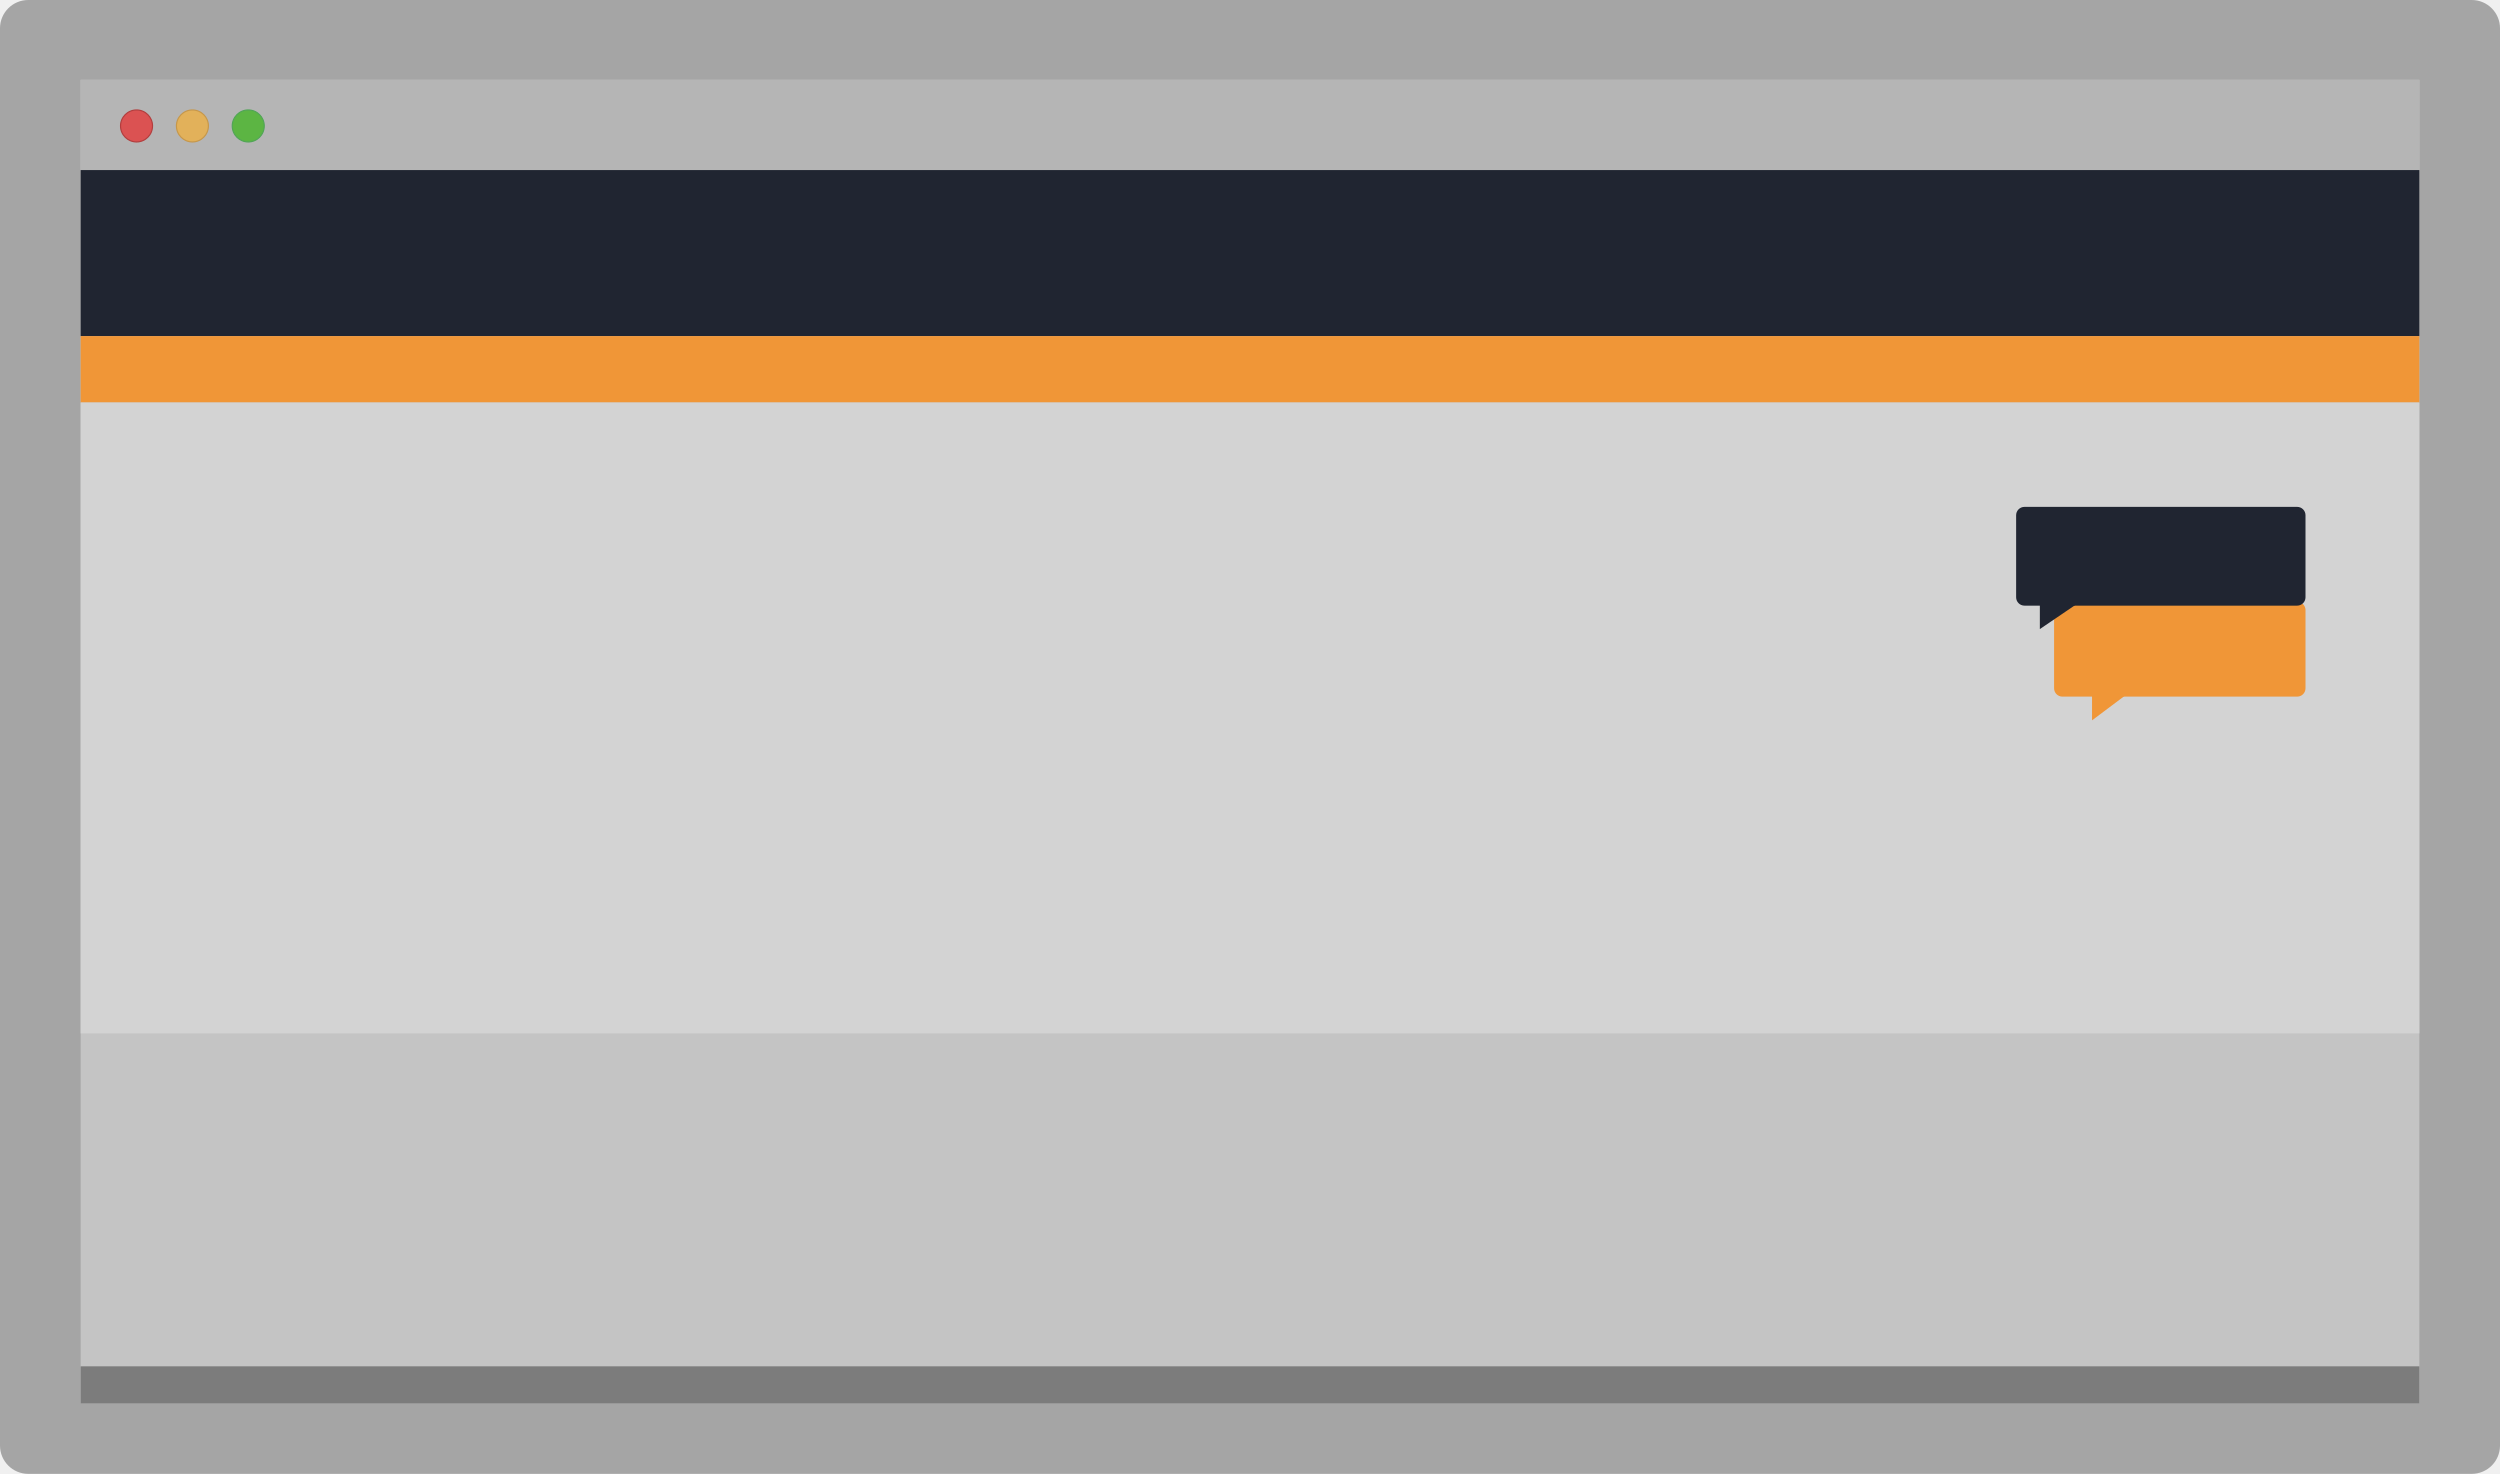
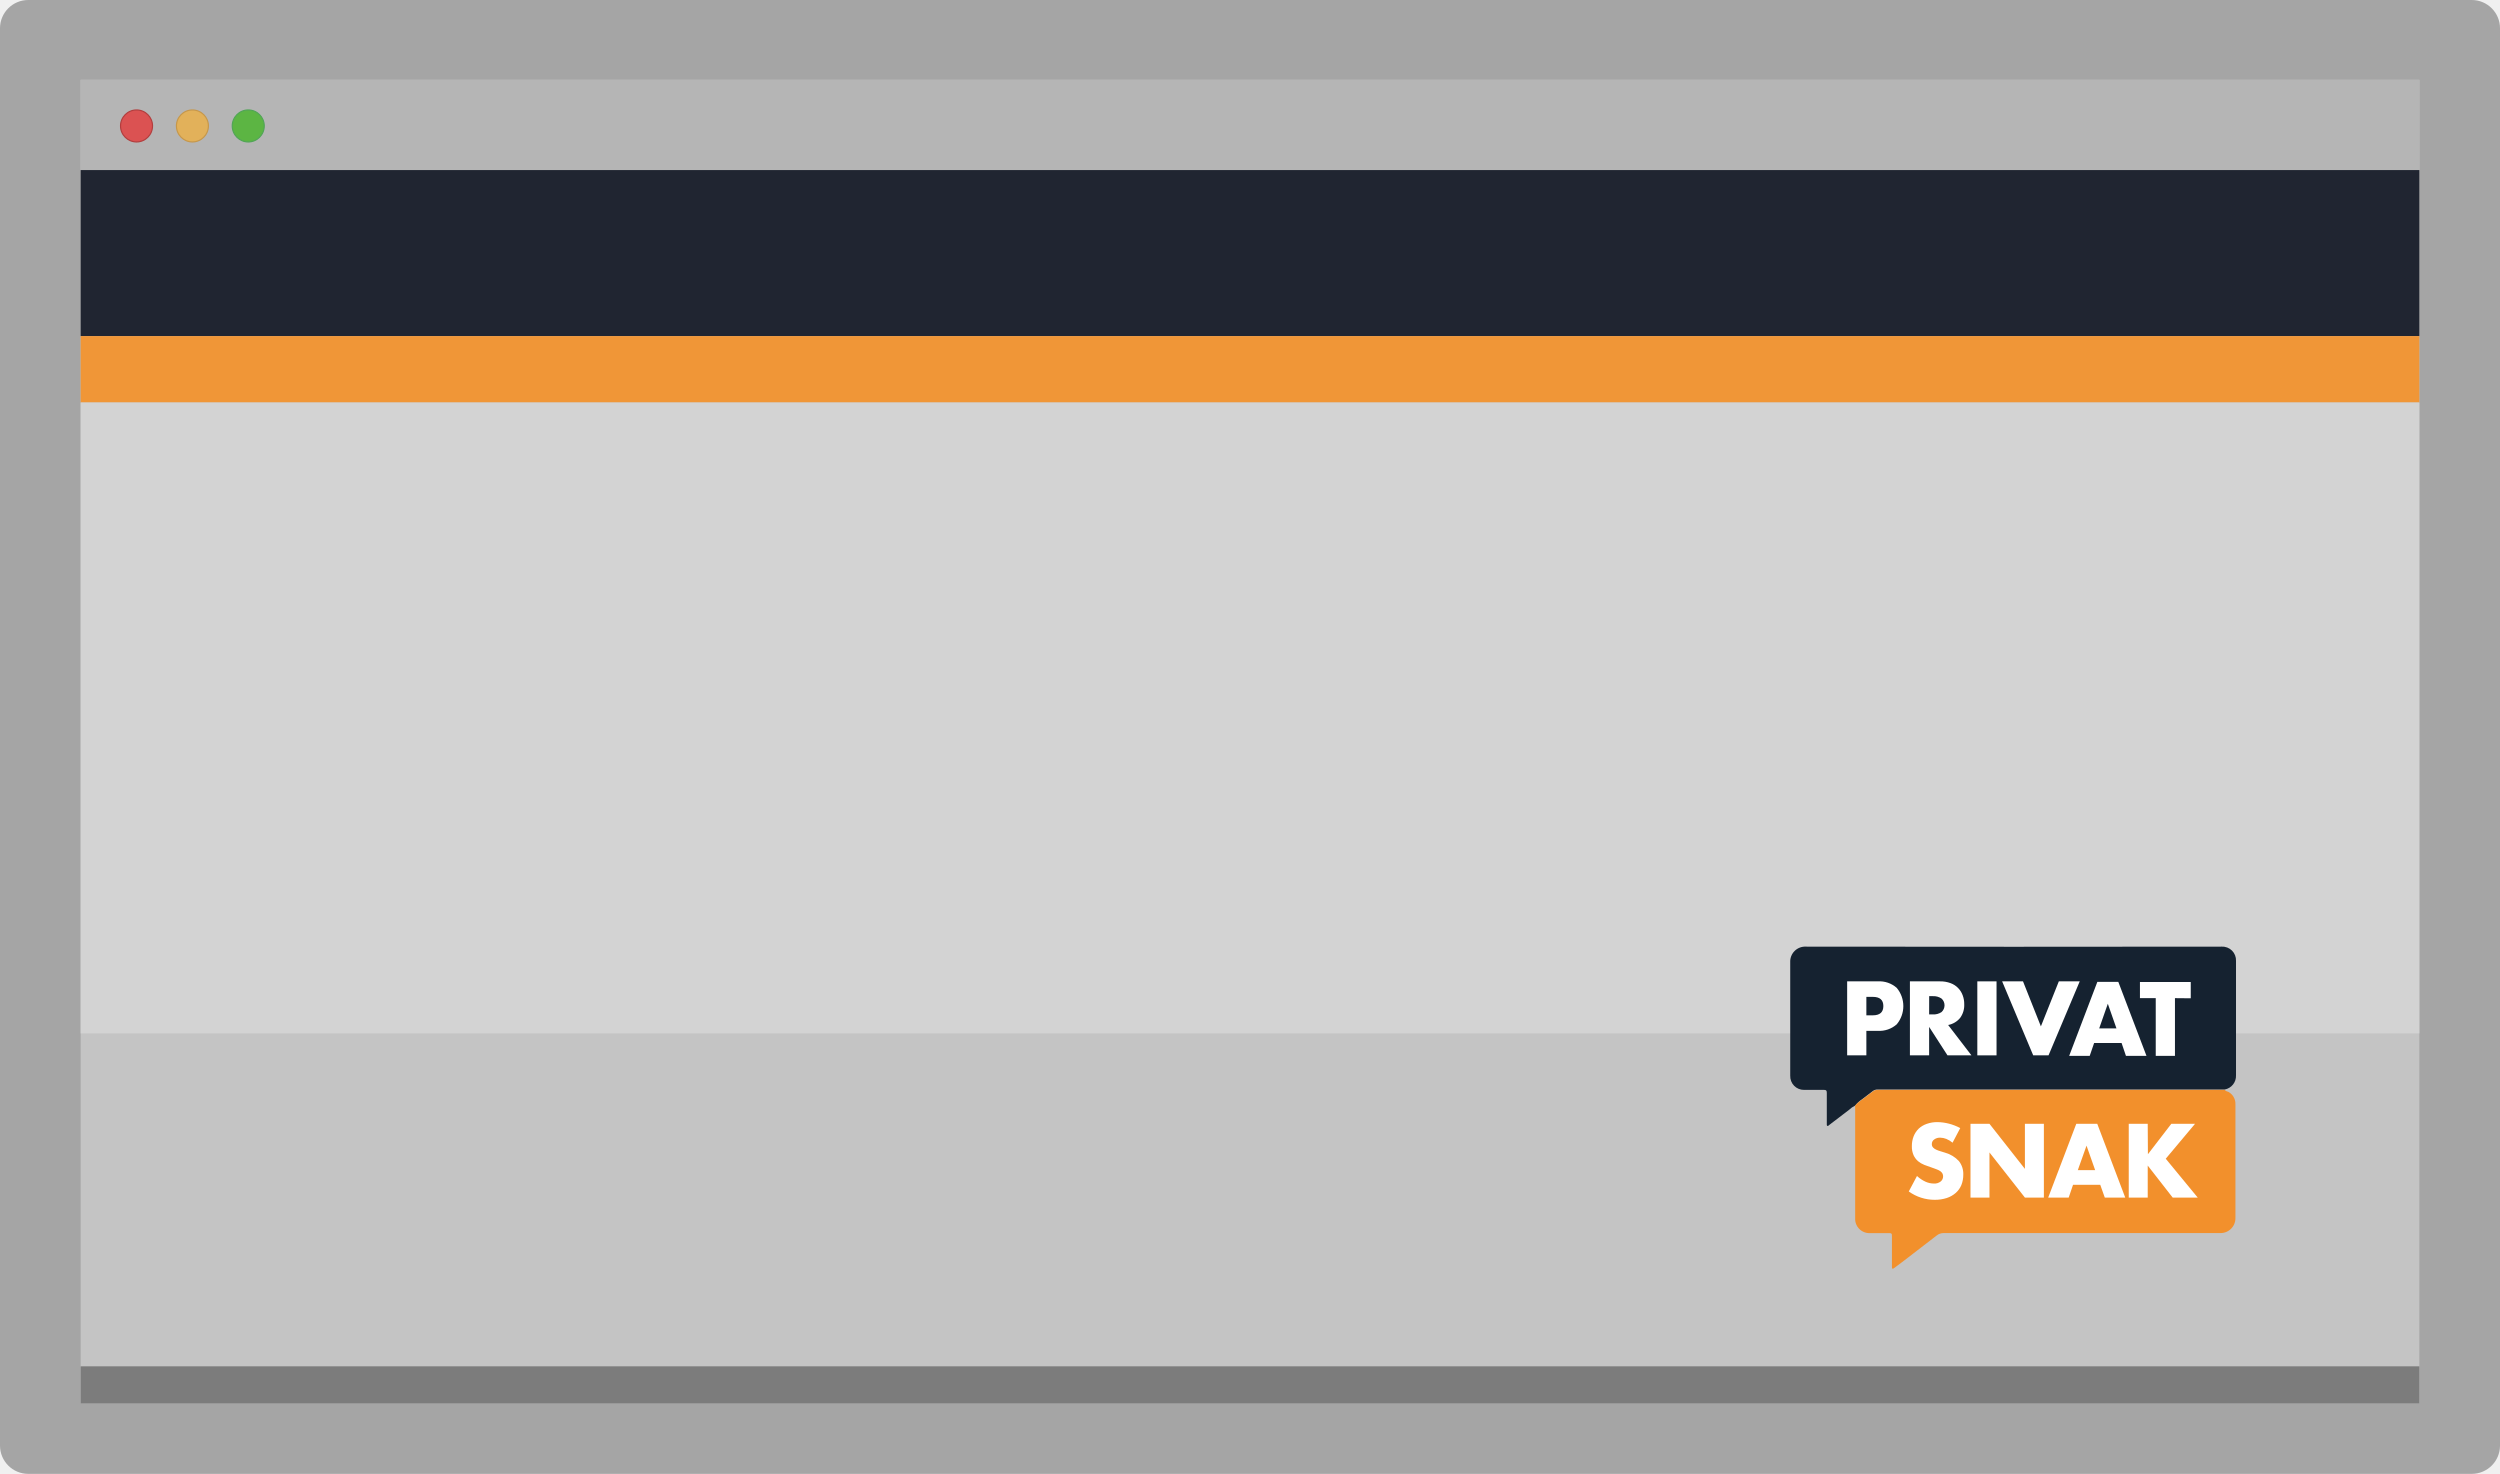
<svg xmlns="http://www.w3.org/2000/svg" width="527" height="310.69" viewBox="0 0 527 310.69">
  <defs>
-     <style>.cls-1{fill:#a5a5a5;}.cls-2{fill:#c4c4c4;}.cls-3{fill:#7c7c7c;}.cls-4{fill:#b5b5b5;}.cls-5{fill:#db5252;stroke:#b23d3d;}.cls-5,.cls-6,.cls-7{stroke-miterlimit:10;stroke-width:0.25px;}.cls-6{fill:#e2b15a;stroke:#c6974a;}.cls-7{fill:#5cb543;stroke:#50a555;}.cls-8{fill:#202531;}.cls-9{fill:#f09637;}.cls-10{fill:#d3d3d3;}</style>
+     <style>.cls-1{fill:#a5a5a5;}.cls-2{fill:#c4c4c4;}.cls-3{fill:#7c7c7c;}.cls-4{fill:#b5b5b5;}.cls-5{fill:#db5252;stroke:#b23d3d;}.cls-5,.cls-6,.cls-7{stroke-miterlimit:10;stroke-width:0.25px;}.cls-6{fill:#e2b15a;stroke:#c6974a;}.cls-7{fill:#5cb543;stroke:#50a555;}.cls-8{fill:#202531;}.cls-9{fill:#f09637;}.cls-10{fill:#d3d3d3;}.cls-11{fill:#152230;}.cls-12{fill:#f2902c;}.cls-13{fill:#fff;}</style>
  </defs>
  <g id="Layer_2" data-name="Layer 2">
    <g id="Tavle">
      <rect class="cls-1" width="527" height="310.69" rx="5.96" ry="5.96" />
      <rect class="cls-2" x="17" y="16.85" width="493" height="279" />
      <rect class="cls-3" x="17" y="288.02" width="493" height="7.83" />
      <rect class="cls-4" x="17" y="16.77" width="493" height="19.08" />
      <circle class="cls-5" cx="28.78" cy="26.55" r="3.37" />
      <circle class="cls-6" cx="40.56" cy="26.55" r="3.37" />
      <circle class="cls-7" cx="52.33" cy="26.55" r="3.37" />
      <rect class="cls-8" x="17" y="35.85" width="493" height="35" />
      <rect class="cls-9" x="17" y="70.85" width="493" height="14" />
      <rect class="cls-10" x="17" y="84.85" width="493" height="133" />
-       <rect class="cls-9" x="433" y="126.85" width="53" height="20" rx="1.76" ry="1.76" />
-       <polygon class="cls-9" points="441 145.85 441 151.85 449 145.85 441 145.85" />
-       <rect class="cls-8" x="425" y="106.85" width="61" height="20.82" rx="1.76" ry="1.76" />
-       <polygon class="cls-8" points="430 126.36 430 132.61 439.21 126.36 430 126.36" />
+       <path class="cls-11" d="M391.05,233.07a4.59,4.59,0,0,0-1.24.86c-1.42,1.07-2.82,2.15-4.23,3.23-.11.08-.21.25-.37.18s-.12-.29-.12-.44c0-2.18,0-4.36,0-6.55,0-.51-.16-.61-.63-.6-1.39,0-2.77,0-4.16,0a2.89,2.89,0,0,1-2.92-3c0-8,0-15.93,0-23.9a3.15,3.15,0,0,1,3.31-3.3q43.83.06,87.66,0a2.88,2.88,0,0,1,3,3v24.12a2.91,2.91,0,0,1-2.39,3l-.94,0H395.86a1.57,1.57,0,0,0-1.11.35c-.71.59-1.49,1.09-2.2,1.68A6.61,6.61,0,0,0,391.05,233.07Z" />
+       <path class="cls-12" d="M391.05,233.07a6.33,6.33,0,0,1,1.5-1.28c.71-.59,1.49-1.09,2.2-1.68a1.56,1.56,0,0,1,1.12-.36H469c.18.33.56.3.84.47a2.87,2.87,0,0,1,1.39,2.54c0,8,0,16,0,23.95a3.13,3.13,0,0,1-3.21,3.22q-21.4,0-42.81,0c-5.16,0-10.32,0-15.47,0a2.32,2.32,0,0,0-1.51.53q-3.62,2.81-7.26,5.59c-.56.43-1.12.83-1.68,1.25-.35.27-.47.18-.47-.24q0-3.13,0-6.27c0-.84,0-.85-.83-.85-1.26,0-2.52,0-3.77,0a3,3,0,0,1-3.15-3.17c0-7.7,0-15.41,0-23.12C391.06,233.44,391.05,233.26,391.05,233.07Z" />
+       <path class="cls-13" d="M393.43,222.47h-4.05v-15.6h6.45a5.52,5.52,0,0,1,4,1.37,6,6,0,0,1,0,7.69,5.52,5.52,0,0,1-4,1.37h-2.4Zm0-8.44h1.35c1.49,0,2.23-.65,2.23-1.95s-.74-1.94-2.23-1.94h-1.35Z" />
+       <path class="cls-13" d="M415.58,222.47h-5.05l-3.87-6v6h-4.05v-15.6h6.3a6.11,6.11,0,0,1,2.28.38,4.28,4.28,0,0,1,2.55,2.58,5.13,5.13,0,0,1,.32,1.86,4.53,4.53,0,0,1-.86,2.88,4.28,4.28,0,0,1-2.53,1.5Zm-8.92-8.63h.77a3,3,0,0,0,1.84-.49,1.92,1.92,0,0,0,0-2.86,3,3,0,0,0-1.84-.5h-.76Z" />
+       <path class="cls-13" d="M420.87,206.87v15.6h-4.05v-15.6Z" />
+       <path class="cls-13" d="M426.45,206.87l3.77,9.49,3.78-9.49h4.41l-6.58,15.6H428.6l-6.55-15.6Z" />
+       <path class="cls-13" d="M447.23,219.87h-5.79l-.93,2.71h-4.33l5.94-15.6h4.42l5.94,15.6h-4.33Zm-1.08-3.08-1.82-5.2-1.82,5.2Z" />
+       <path class="cls-13" d="M458.48,210.41v12.17h-4.05V210.41H451.1V207h10.71v3.44Z" />
+       <path class="cls-13" d="M411.6,240.88a5.06,5.06,0,0,0-1.32-.8,3.7,3.7,0,0,0-1.28-.26,2,2,0,0,0-1.27.38,1.14,1.14,0,0,0-.5,1,1,1,0,0,0,.25.68,2,2,0,0,0,.65.46,5.5,5.5,0,0,0,.91.34l1,.31a6.21,6.21,0,0,1,2.9,1.77,4.34,4.34,0,0,1,.92,2.87,5.76,5.76,0,0,1-.4,2.17,4.55,4.55,0,0,1-1.18,1.66,5.52,5.52,0,0,1-1.9,1.08,8.13,8.13,0,0,1-2.55.38,9.32,9.32,0,0,1-5.46-1.76l1.73-3.26a6.93,6.93,0,0,0,1.79,1.2,4.26,4.26,0,0,0,1.76.39,2.09,2.09,0,0,0,1.47-.45,1.4,1.4,0,0,0,.36-1.64,1.46,1.46,0,0,0-.41-.48,3.44,3.44,0,0,0-.76-.4c-.3-.12-.68-.26-1.12-.41s-1-.35-1.54-.55a5,5,0,0,1-1.34-.79,3.82,3.82,0,0,1-.93-1.25,4.46,4.46,0,0,1-.36-1.91,5.58,5.58,0,0,1,.38-2.1,4.69,4.69,0,0,1,1.07-1.6,4.8,4.8,0,0,1,1.69-1,6.58,6.58,0,0,1,2.24-.37,10.35,10.35,0,0,1,2.41.32,10.86,10.86,0,0,1,2.41.94Z" />
+       <path class="cls-13" d="M415.38,252.45V236.9h4l7.47,9.5v-9.5h4v15.55h-4l-7.47-9.51v9.51Z" />
+       <path class="cls-13" d="M442.73,249.75H437l-.92,2.7h-4.32l5.92-15.55h4.42L448,252.45h-4.31Zm-1.07-3.08-1.82-5.17L438,246.67Z" />
+       <path class="cls-13" d="M452.78,243.31l4.93-6.41h5l-6.17,7.36,6.74,8.19H458l-5.26-6.75v6.75h-4V236.9h4Z" />
    </g>
  </g>
</svg>
